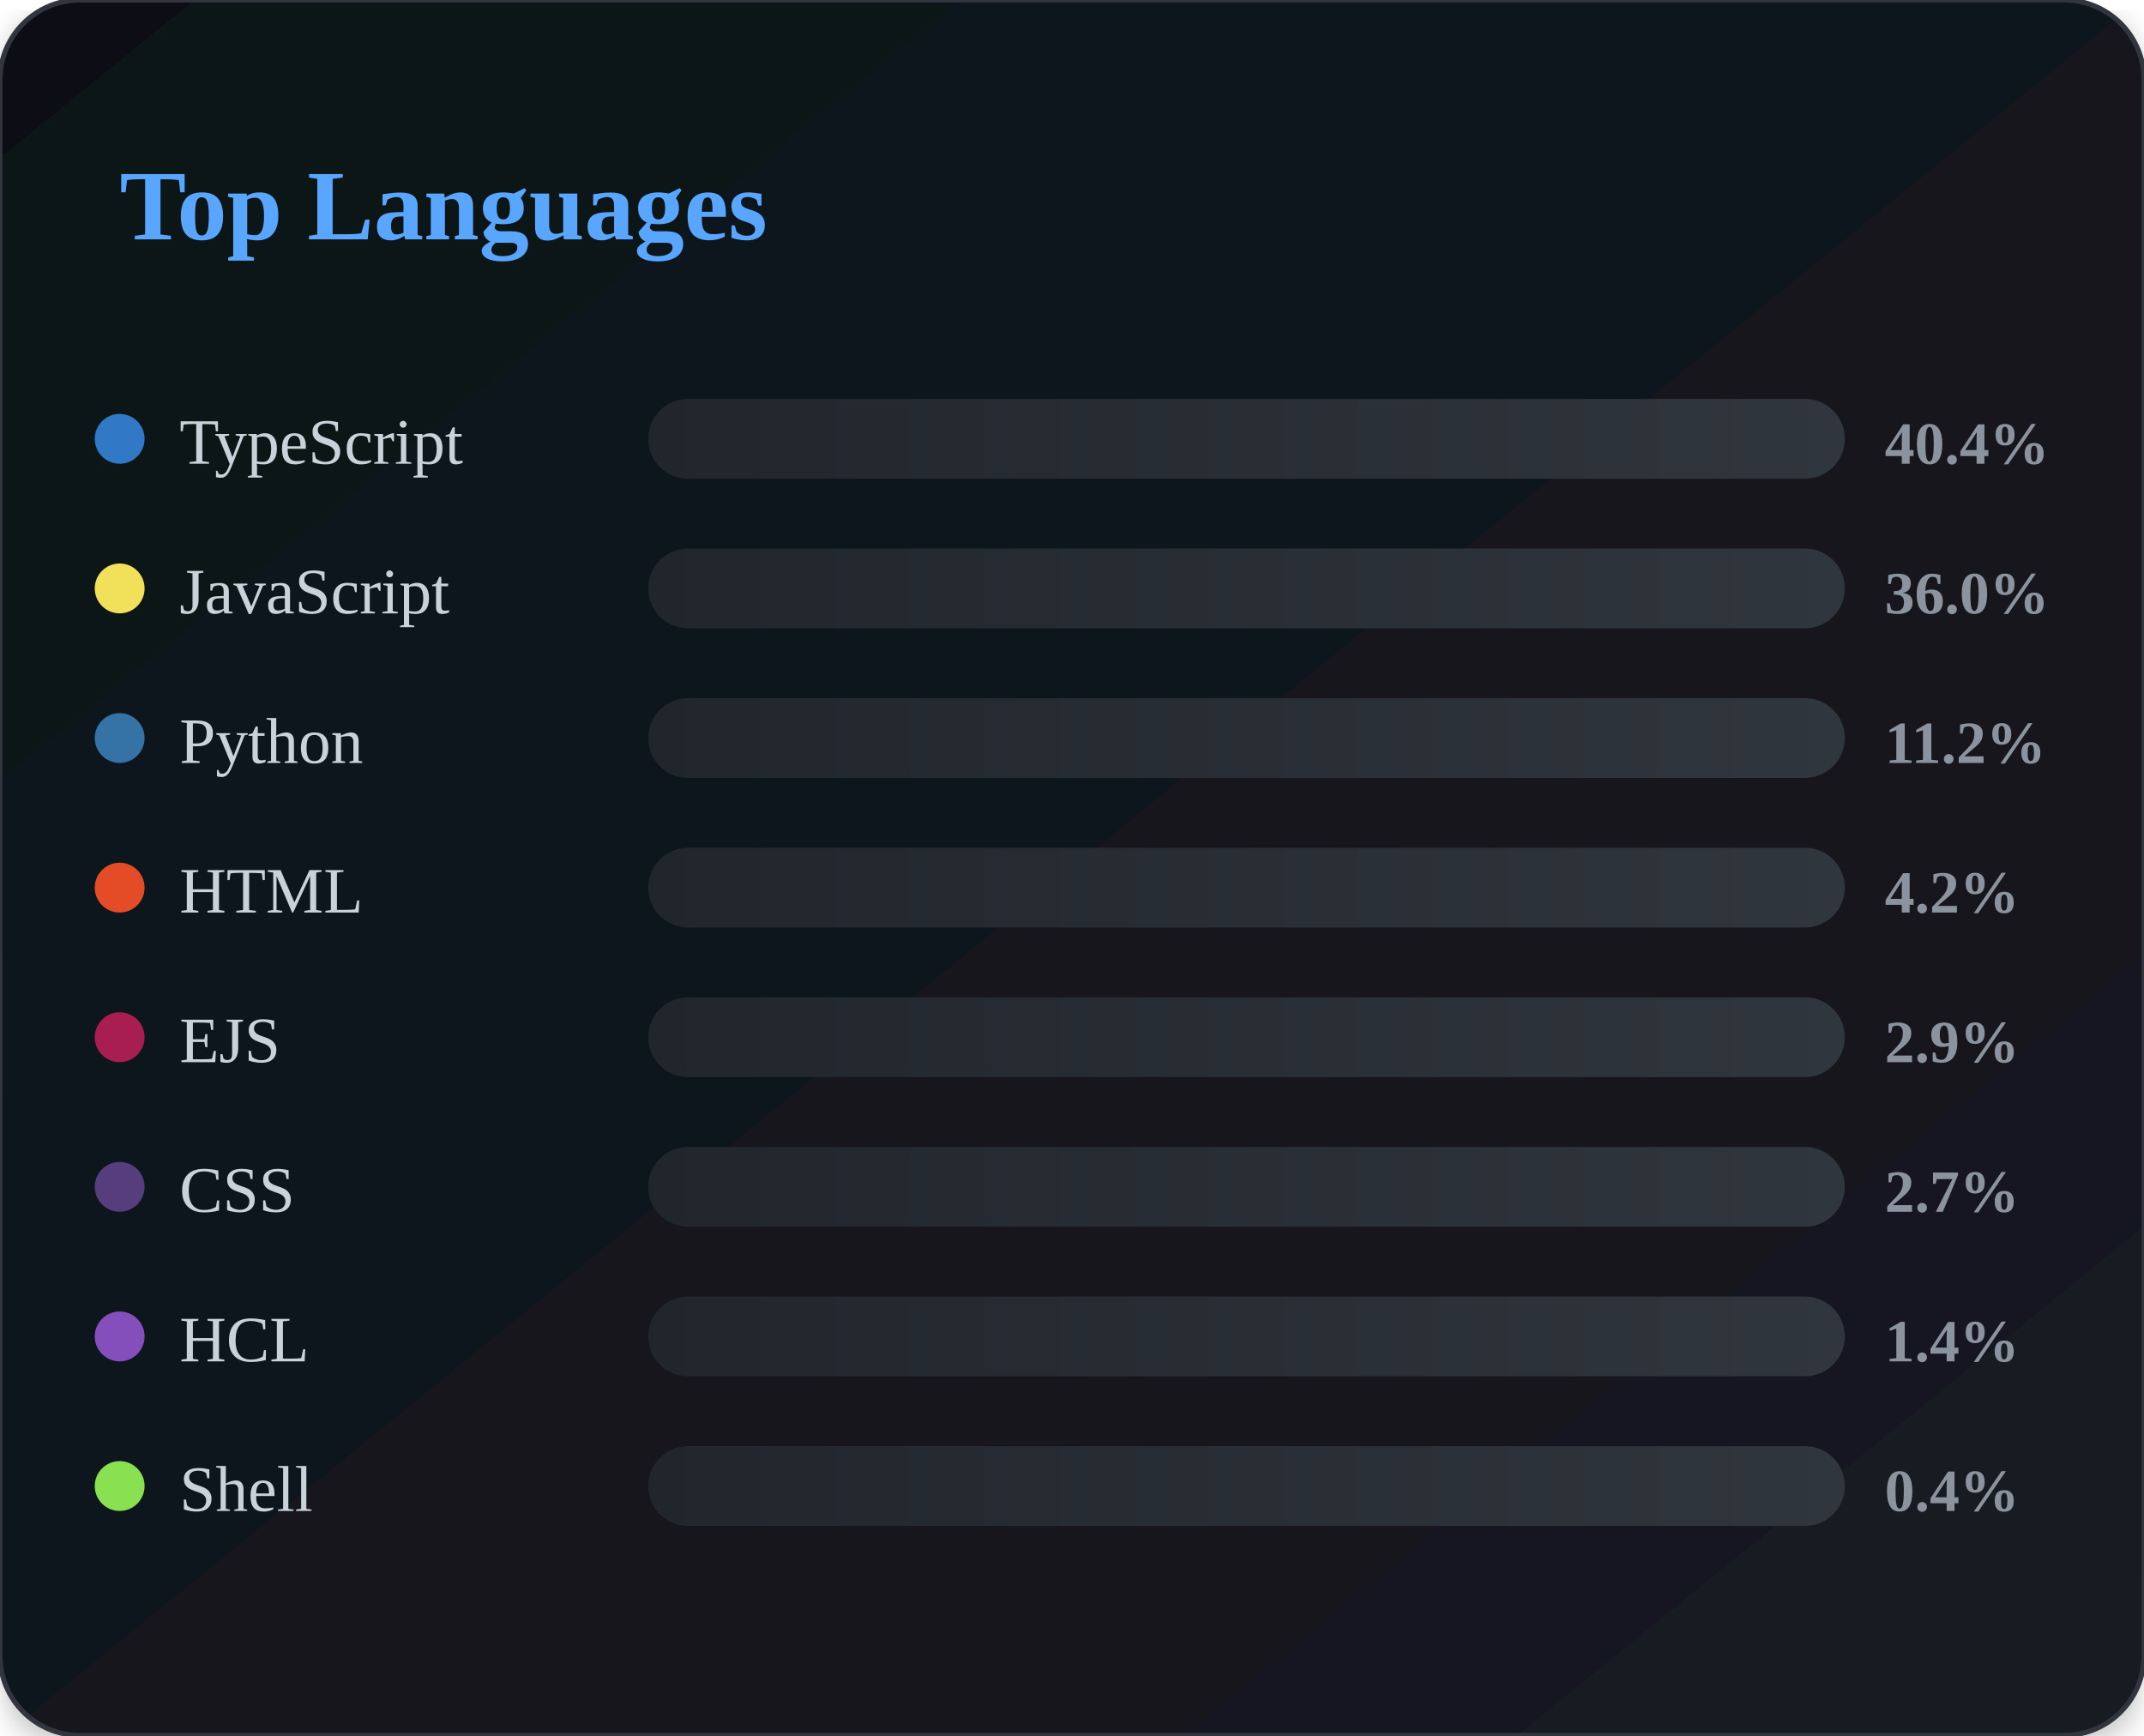
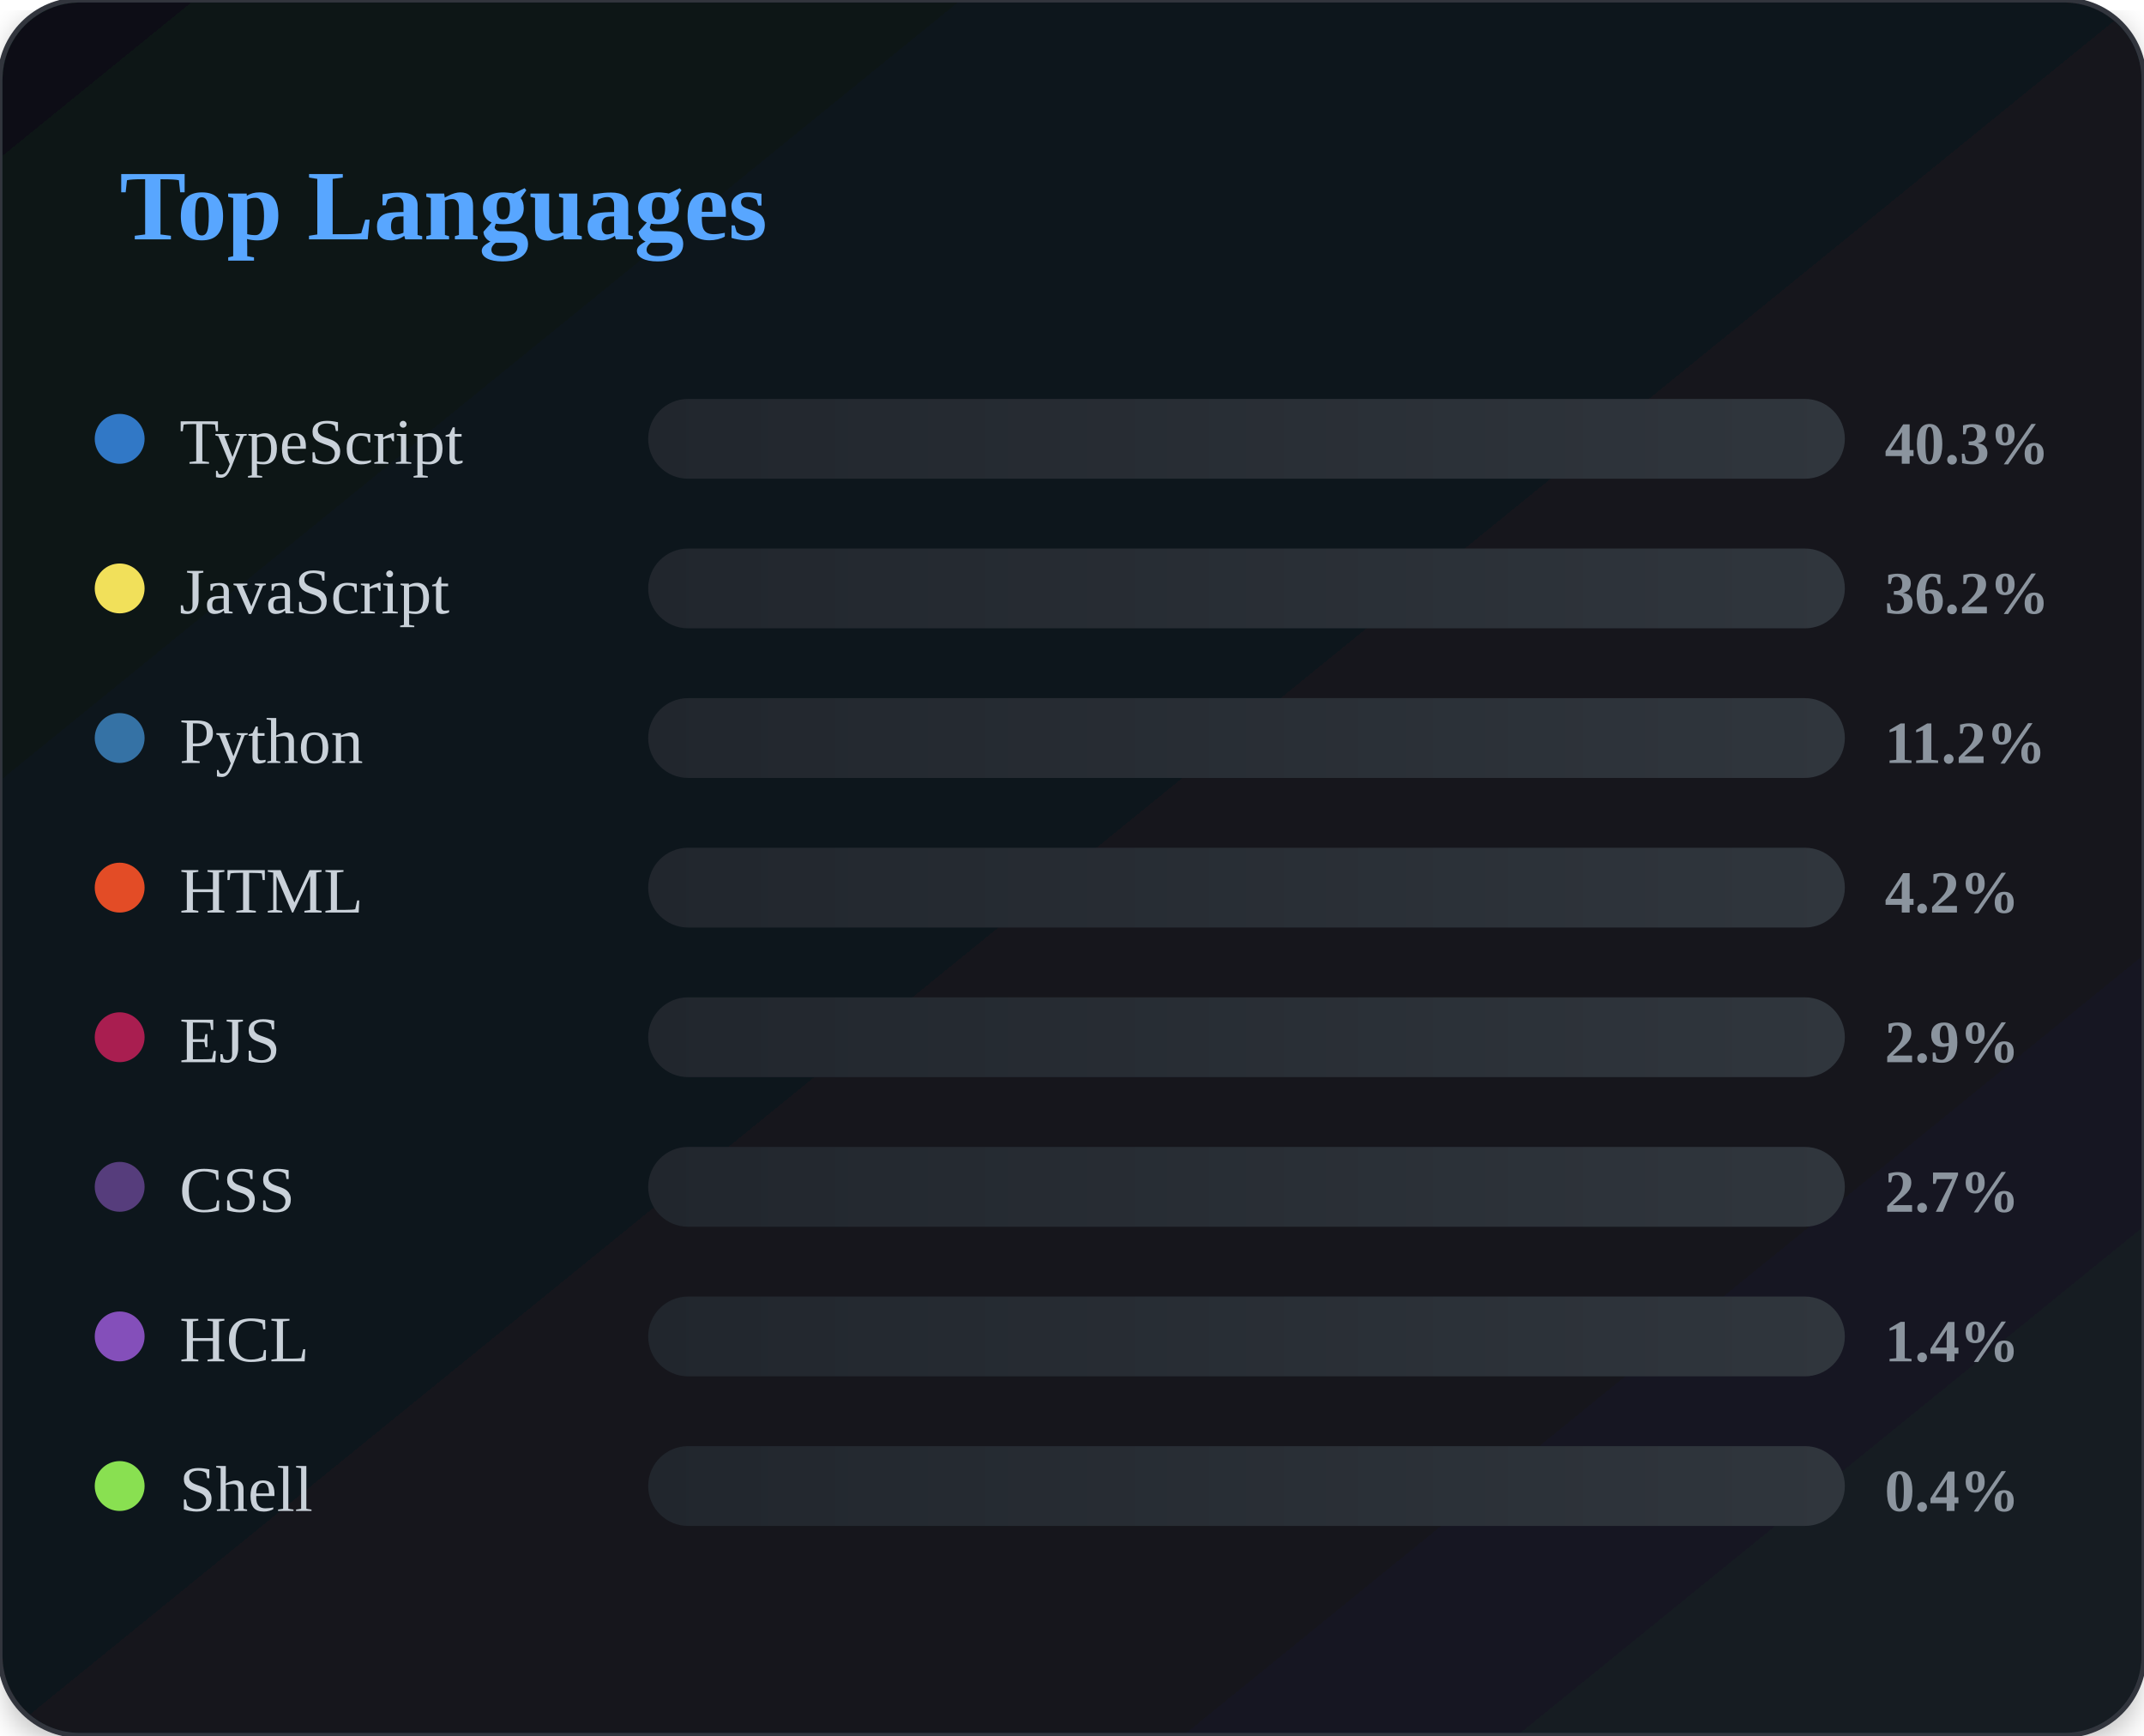
<svg xmlns="http://www.w3.org/2000/svg" width="430" height="348" viewBox="0 0 430 348">
  <defs>
    <linearGradient id="cardBg" x1="0" y1="0" x2="1" y2="1">
      <stop offset="0%" stop-color="#0d1117" />
      <stop offset="100%" stop-color="#161b22" />
    </linearGradient>
    <linearGradient id="barGrad" x1="0" y1="0" x2="1" y2="0">
      <stop offset="0%" stop-color="#58a6ff" />
      <stop offset="100%" stop-color="#1f6feb" />
    </linearGradient>
    <linearGradient id="barBg" x1="0" y1="0" x2="1" y2="0">
      <stop offset="0%" stop-color="#21262d" />
      <stop offset="100%" stop-color="#30363d" />
    </linearGradient>
    <filter id="softShadow" x="-20%" y="-20%" width="140%" height="140%">
      <feDropShadow dx="0" dy="2" stdDeviation="3" flood-color="#000" flood-opacity="0.25" />
    </filter>
  </defs>
  <rect width="100%" height="100%" rx="16" fill="url(#cardBg)" stroke="#30363d" filter="url(#softShadow)" />
  <text x="24" y="48" fill="#58a6ff" font-size="20" font-weight="700">
        Top Languages
    </text>
  <circle cx="24" cy="88" r="5" fill="#3178c6" />
  <text x="36" y="93" fill="#c9d1d9" font-size="13" font-weight="500">
            TypeScript
        </text>
  <rect x="130" y="80" width="240" height="16" rx="8" fill="url(#barBg)" />
  <rect x="130" y="80" width="0" height="16" rx="8" fill="url(#barGrad)">
-     <animate attributeName="width" from="0" to="96.84" dur="0.9s" fill="freeze" />
+     <animate attributeName="width" from="0" to="96.6" dur="0.9s" fill="freeze" />
  </rect>
  <text x="378" y="93" fill="#8b949e" font-size="12" font-weight="600">
-             40.4%
+             40.3%
        </text>
  <circle cx="24" cy="118" r="5" fill="#f1e05a" />
  <text x="36" y="123" fill="#c9d1d9" font-size="13" font-weight="500">
            JavaScript
        </text>
  <rect x="130" y="110" width="240" height="16" rx="8" fill="url(#barBg)" />
  <rect x="130" y="110" width="0" height="16" rx="8" fill="url(#barGrad)">
-     <animate attributeName="width" from="0" to="86.4" dur="0.9s" fill="freeze" />
+     <animate attributeName="width" from="0" to="86.808" dur="0.9s" fill="freeze" />
  </rect>
  <text x="378" y="123" fill="#8b949e" font-size="12" font-weight="600">
-             36.0%
+             36.2%
        </text>
  <circle cx="24" cy="148" r="5" fill="#3572A5" />
  <text x="36" y="153" fill="#c9d1d9" font-size="13" font-weight="500">
            Python
        </text>
  <rect x="130" y="140" width="240" height="16" rx="8" fill="url(#barBg)" />
  <rect x="130" y="140" width="0" height="16" rx="8" fill="url(#barGrad)">
-     <animate attributeName="width" from="0" to="26.832" dur="0.9s" fill="freeze" />
+     <animate attributeName="width" from="0" to="26.76" dur="0.9s" fill="freeze" />
  </rect>
  <text x="378" y="153" fill="#8b949e" font-size="12" font-weight="600">
            11.2%
        </text>
  <circle cx="24" cy="178" r="5" fill="#e34c26" />
  <text x="36" y="183" fill="#c9d1d9" font-size="13" font-weight="500">
            HTML
        </text>
  <rect x="130" y="170" width="240" height="16" rx="8" fill="url(#barBg)" />
  <rect x="130" y="170" width="0" height="16" rx="8" fill="url(#barGrad)">
-     <animate attributeName="width" from="0" to="10.08" dur="0.9s" fill="freeze" />
+     <animate attributeName="width" from="0" to="10.032" dur="0.9s" fill="freeze" />
  </rect>
  <text x="378" y="183" fill="#8b949e" font-size="12" font-weight="600">
            4.2%
        </text>
  <circle cx="24" cy="208" r="5" fill="#a91e50" />
  <text x="36" y="213" fill="#c9d1d9" font-size="13" font-weight="500">
            EJS
        </text>
  <rect x="130" y="200" width="240" height="16" rx="8" fill="url(#barBg)" />
  <rect x="130" y="200" width="0" height="16" rx="8" fill="url(#barGrad)">
    <animate attributeName="width" from="0" to="6.936" dur="0.9s" fill="freeze" />
  </rect>
  <text x="378" y="213" fill="#8b949e" font-size="12" font-weight="600">
            2.9%
        </text>
  <circle cx="24" cy="238" r="5" fill="#563d7c" />
  <text x="36" y="243" fill="#c9d1d9" font-size="13" font-weight="500">
            CSS
        </text>
  <rect x="130" y="230" width="240" height="16" rx="8" fill="url(#barBg)" />
  <rect x="130" y="230" width="0" height="16" rx="8" fill="url(#barGrad)">
-     <animate attributeName="width" from="0" to="6.408" dur="0.9s" fill="freeze" />
+     <animate attributeName="width" from="0" to="6.384" dur="0.9s" fill="freeze" />
  </rect>
  <text x="378" y="243" fill="#8b949e" font-size="12" font-weight="600">
            2.7%
        </text>
  <circle cx="24" cy="268" r="5" fill="#844FBA" />
  <text x="36" y="273" fill="#c9d1d9" font-size="13" font-weight="500">
            HCL
        </text>
  <rect x="130" y="260" width="240" height="16" rx="8" fill="url(#barBg)" />
  <rect x="130" y="260" width="0" height="16" rx="8" fill="url(#barGrad)">
-     <animate attributeName="width" from="0" to="3.48" dur="0.9s" fill="freeze" />
+     <animate attributeName="width" from="0" to="3.456" dur="0.9s" fill="freeze" />
  </rect>
  <text x="378" y="273" fill="#8b949e" font-size="12" font-weight="600">
            1.4%
        </text>
  <circle cx="24" cy="298" r="5" fill="#89e051" />
  <text x="36" y="303" fill="#c9d1d9" font-size="13" font-weight="500">
            Shell
        </text>
  <rect x="130" y="290" width="240" height="16" rx="8" fill="url(#barBg)" />
  <rect x="130" y="290" width="0" height="16" rx="8" fill="url(#barGrad)">
-     <animate attributeName="width" from="0" to="1.008" dur="0.9s" fill="freeze" />
+     <animate attributeName="width" from="0" to="0.984" dur="0.9s" fill="freeze" />
  </rect>
  <text x="378" y="303" fill="#8b949e" font-size="12" font-weight="600">
            0.4%
        </text>
</svg>
